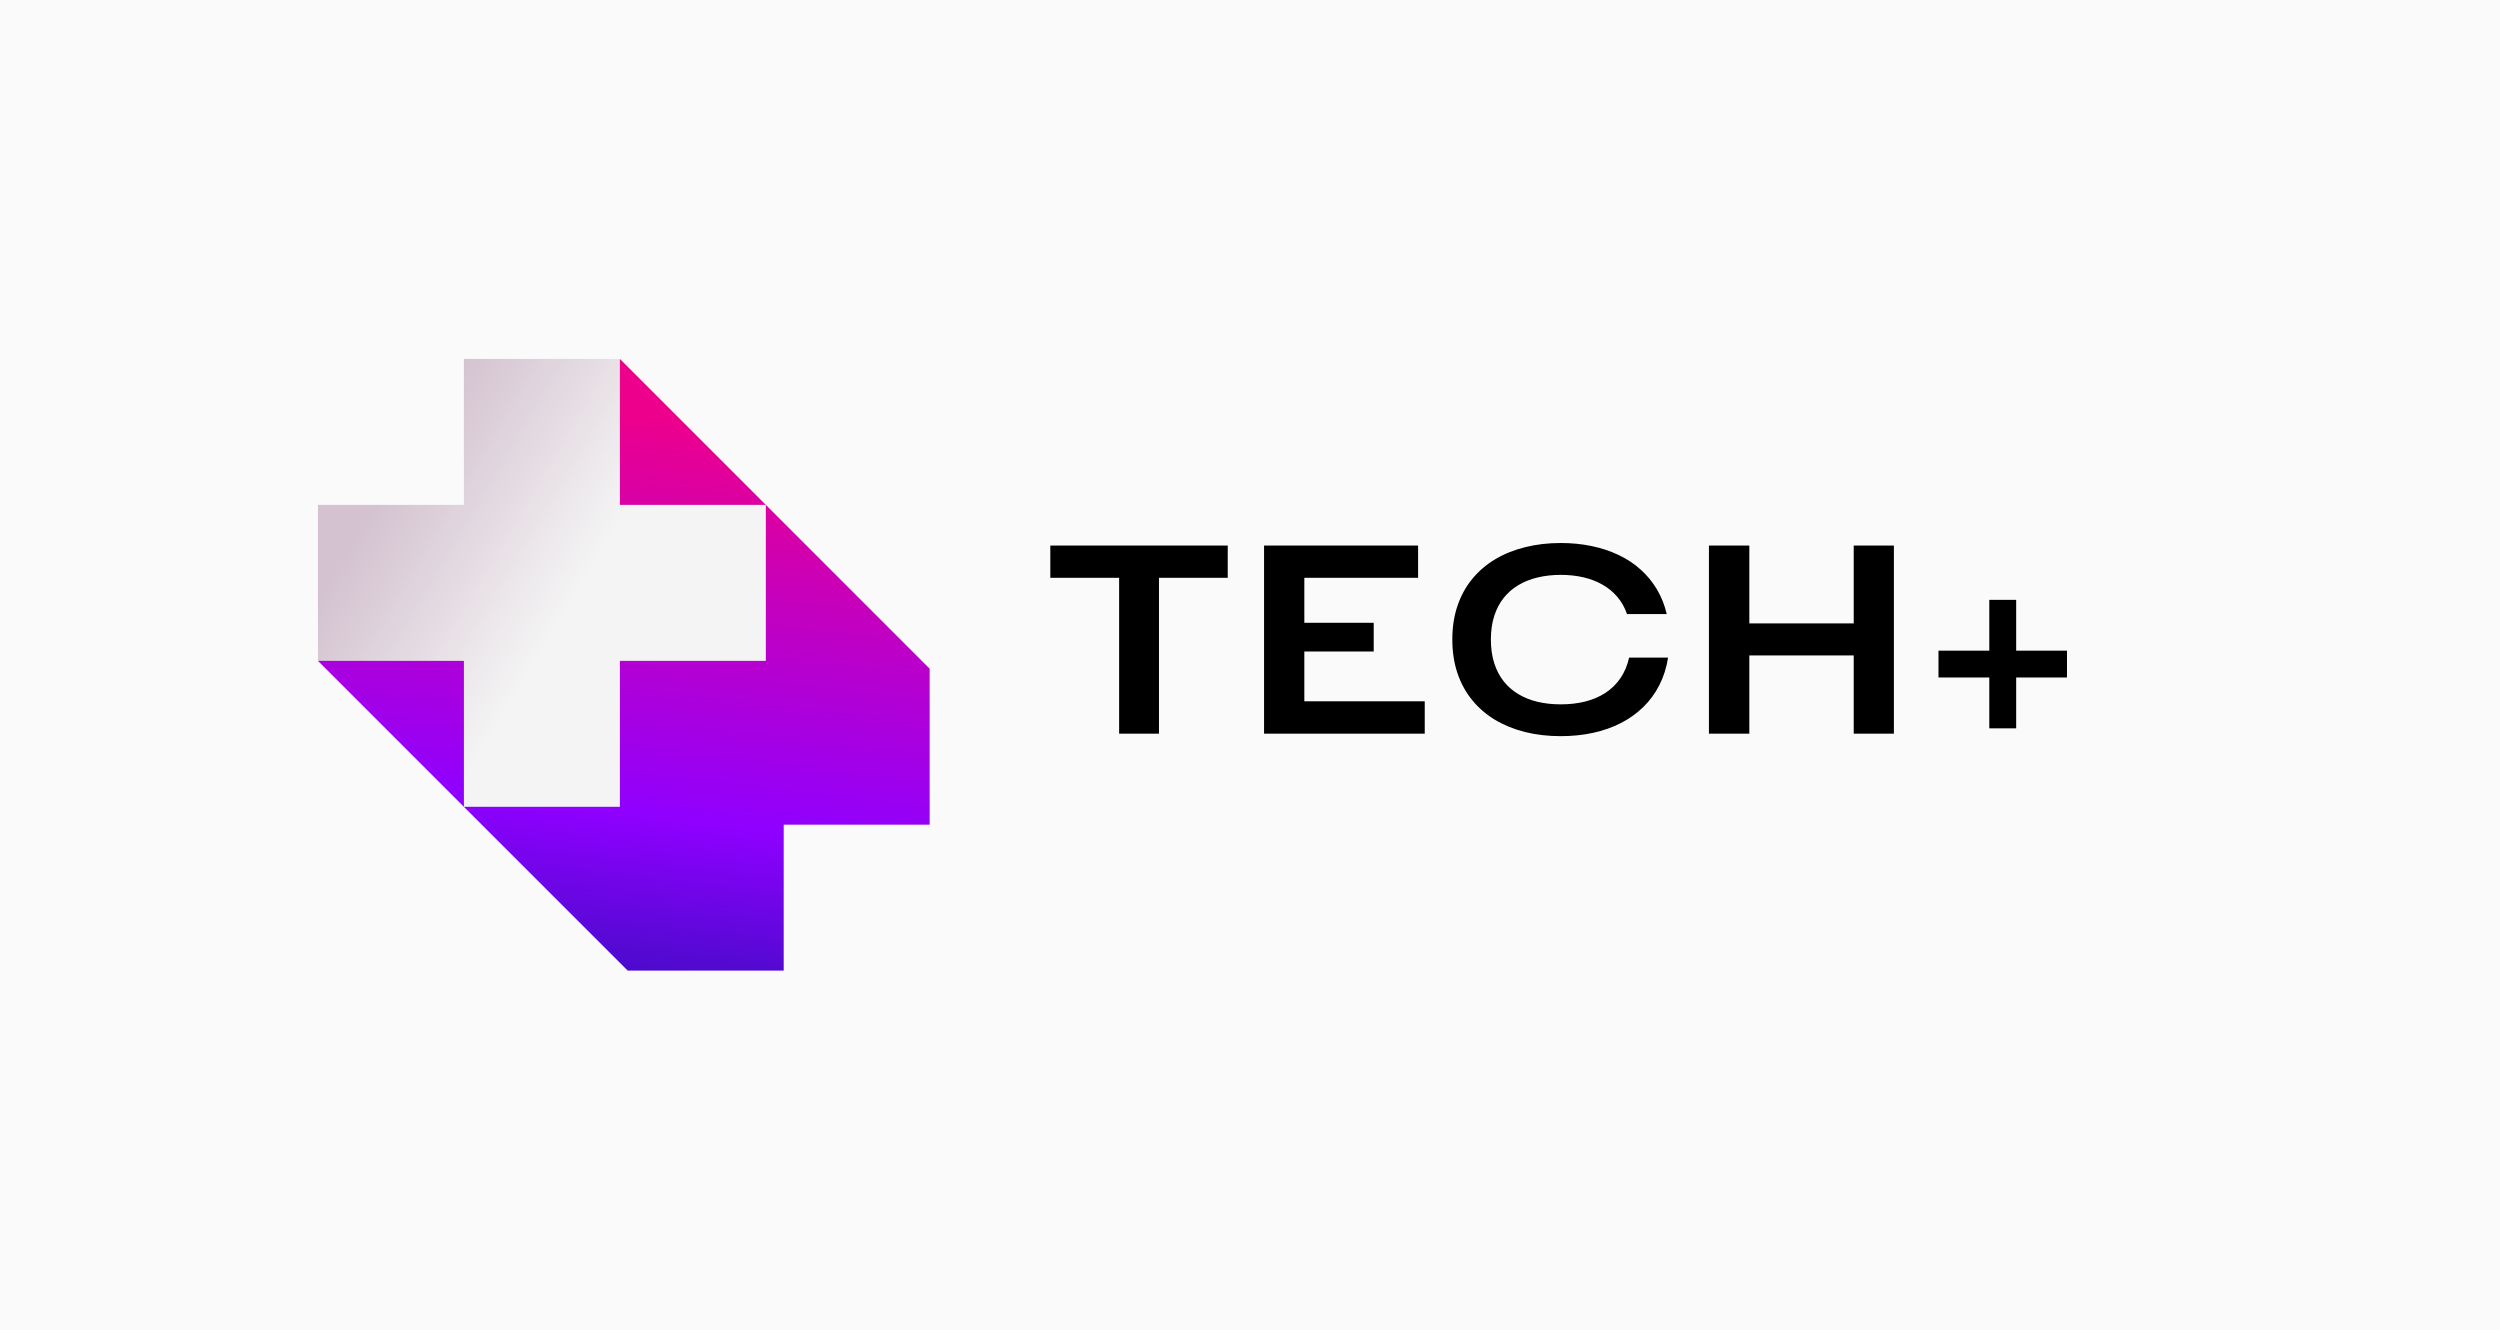
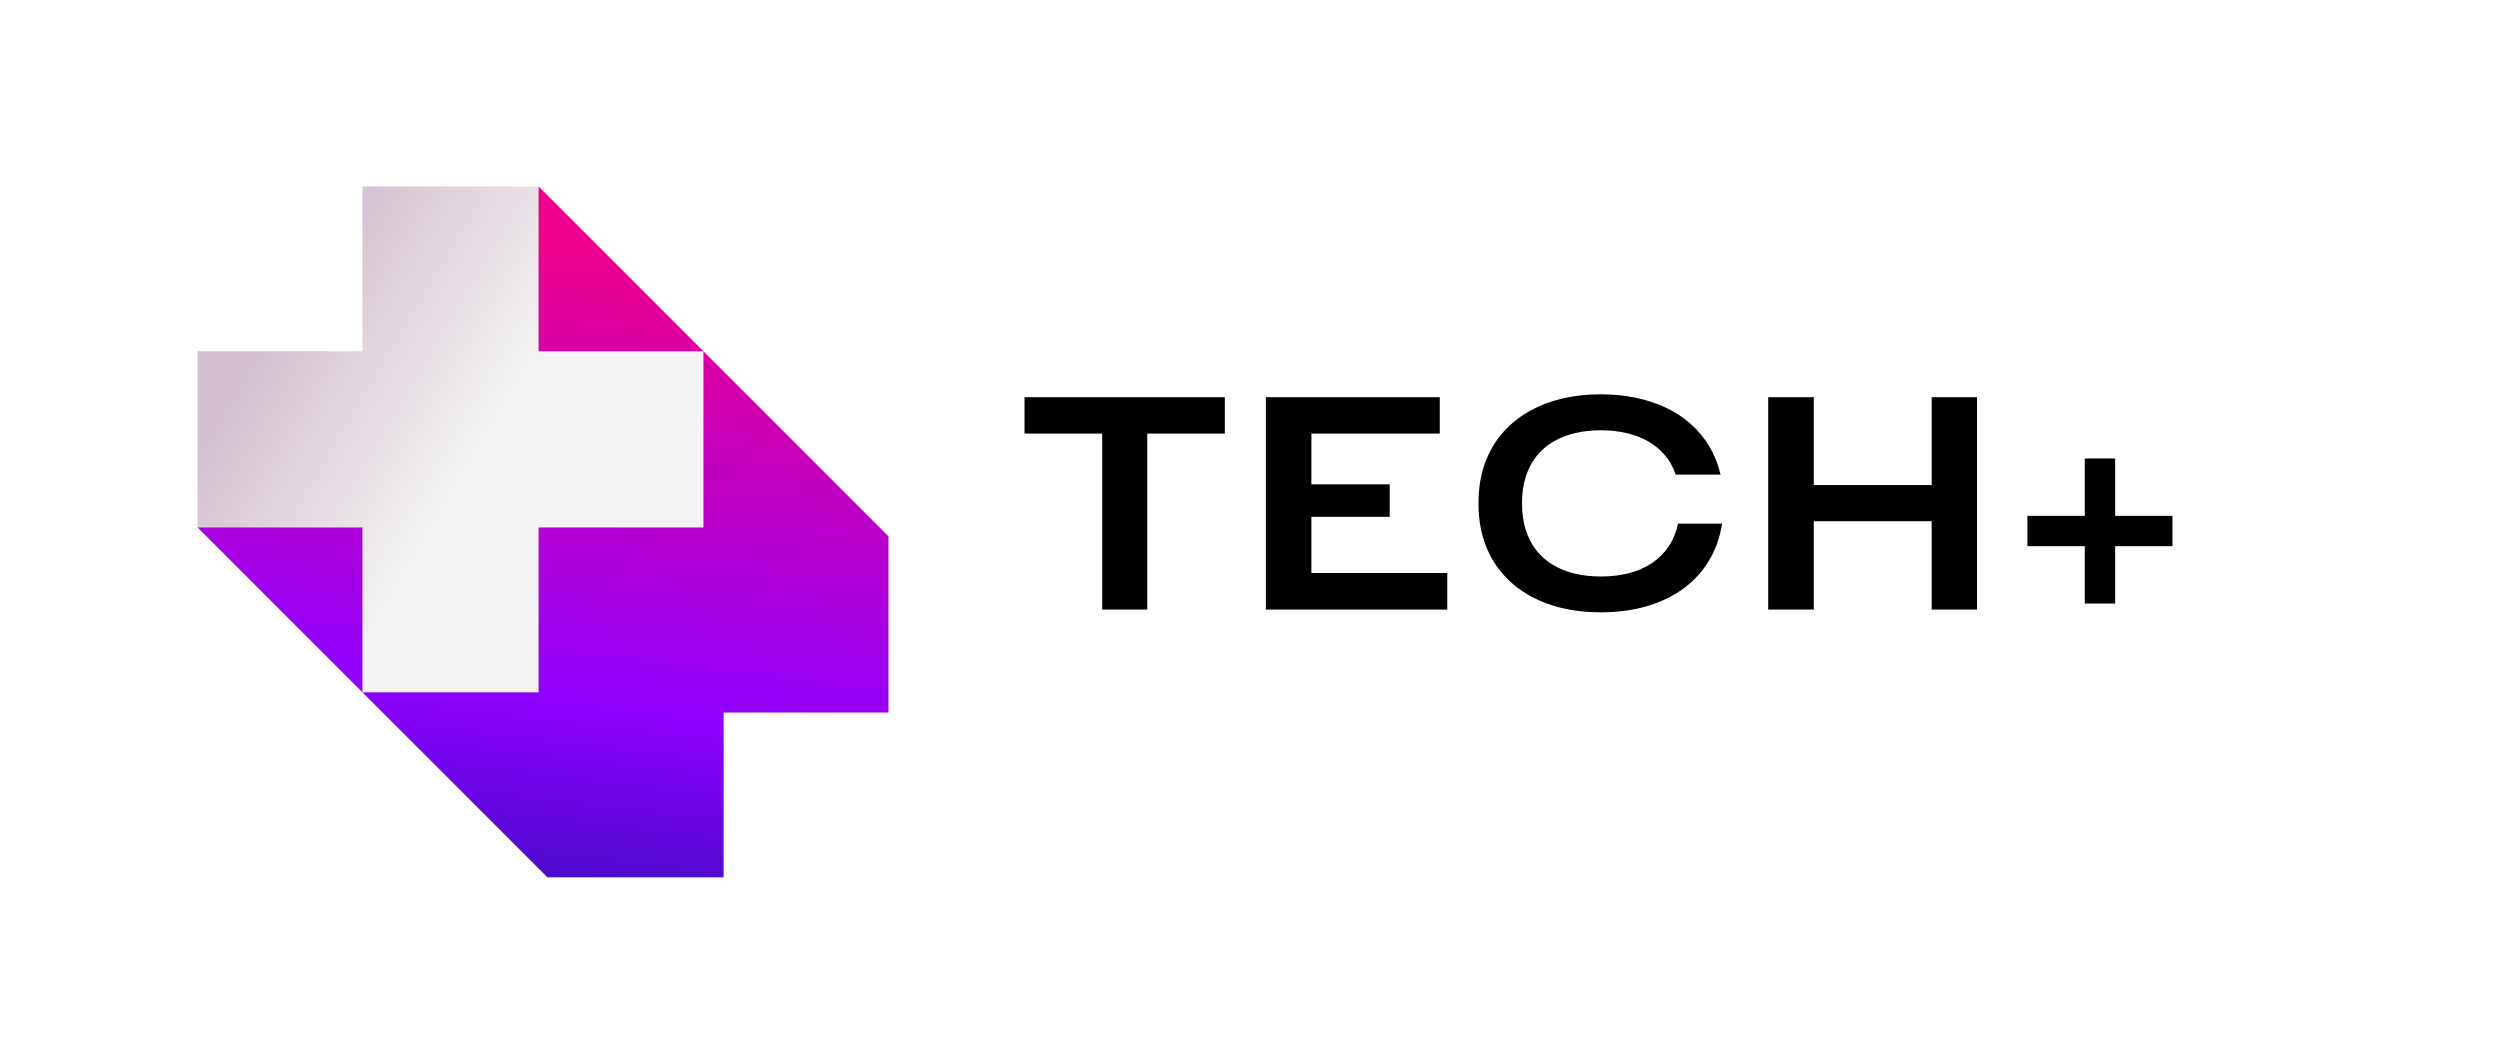
- <svg xmlns="http://www.w3.org/2000/svg" width="940" zoomAndPan="magnify" viewBox="0 0 705 375" height="500" preserveAspectRatio="xMidYMid meet" version="1.2">
+ <svg xmlns="http://www.w3.org/2000/svg" width="940" zoomAndPan="magnify" viewBox="0 0 705 300" height="400" preserveAspectRatio="xMidYMid meet" version="1.2">
  <defs>
-     <clipPath id="942ad5fee7">
-       <path d="M 89.66 101.219 L 262.16 101.219 L 262.16 273.719 L 89.66 273.719 Z M 89.66 101.219 " />
+     <clipPath id="be53e0a206">
+       <path d="M 55.715 52.578 L 250.715 52.578 L 250.715 247.578 L 55.715 247.578 Z M 55.715 52.578 " />
    </clipPath>
-     <clipPath id="5912425911">
-       <path d="M 262.16 188.574 L 262.16 232.562 L 221.004 232.562 L 221.004 273.719 L 177.016 273.719 L 135.855 232.562 L 89.66 186.367 L 148.312 141.035 L 174.809 101.219 L 221.004 147.414 Z M 262.16 188.574 " />
+     <clipPath id="9e3a5b3754">
+       <path d="M 250.551 151.242 L 250.551 200.926 L 204.062 200.926 L 204.062 247.414 L 154.379 247.414 L 107.891 200.926 L 55.715 148.746 L 121.957 97.543 L 151.883 52.578 L 204.062 104.754 Z M 250.551 151.242 " />
    </clipPath>
-     <linearGradient x1="224.763" gradientTransform="matrix(0.345,0,0,0.345,89.66161,101.2205)" y1="526.643" x2="290.14" gradientUnits="userSpaceOnUse" y2="-24.877" id="5f04f1f217">
+     <linearGradient x1="224.763" gradientTransform="matrix(0.389672,0,0,0.389672,55.71348,52.57661)" y1="526.643" x2="290.14" gradientUnits="userSpaceOnUse" y2="-24.877" id="0045d60dfd">
      <stop style="stop-color:#410cc4;stop-opacity:1;" offset="0" />
      <stop style="stop-color:#410cc4;stop-opacity:1;" offset="0.016" />
      <stop style="stop-color:#420cc5;stop-opacity:1;" offset="0.02" />
      <stop style="stop-color:#430cc6;stop-opacity:1;" offset="0.023" />
      <stop style="stop-color:#440cc6;stop-opacity:1;" offset="0.027" />
      <stop style="stop-color:#450bc7;stop-opacity:1;" offset="0.031" />
      <stop style="stop-color:#460bc8;stop-opacity:1;" offset="0.035" />
      <stop style="stop-color:#480bc9;stop-opacity:1;" offset="0.039" />
      <stop style="stop-color:#490bca;stop-opacity:1;" offset="0.043" />
      <stop style="stop-color:#4a0bcb;stop-opacity:1;" offset="0.047" />
      <stop style="stop-color:#4b0acc;stop-opacity:1;" offset="0.051" />
      <stop style="stop-color:#4c0acc;stop-opacity:1;" offset="0.055" />
      <stop style="stop-color:#4d0acd;stop-opacity:1;" offset="0.059" />
      <stop style="stop-color:#4e0ace;stop-opacity:1;" offset="0.062" />
      <stop style="stop-color:#500acf;stop-opacity:1;" offset="0.066" />
      <stop style="stop-color:#510ad0;stop-opacity:1;" offset="0.07" />
      <stop style="stop-color:#5209d1;stop-opacity:1;" offset="0.074" />
      <stop style="stop-color:#5309d2;stop-opacity:1;" offset="0.078" />
      <stop style="stop-color:#5409d3;stop-opacity:1;" offset="0.082" />
      <stop style="stop-color:#5509d3;stop-opacity:1;" offset="0.086" />
      <stop style="stop-color:#5709d4;stop-opacity:1;" offset="0.09" />
      <stop style="stop-color:#5809d5;stop-opacity:1;" offset="0.094" />
      <stop style="stop-color:#5908d6;stop-opacity:1;" offset="0.098" />
      <stop style="stop-color:#5a08d7;stop-opacity:1;" offset="0.102" />
      <stop style="stop-color:#5b08d8;stop-opacity:1;" offset="0.105" />
      <stop style="stop-color:#5c08d9;stop-opacity:1;" offset="0.109" />
      <stop style="stop-color:#5d08da;stop-opacity:1;" offset="0.113" />
      <stop style="stop-color:#5f07da;stop-opacity:1;" offset="0.117" />
      <stop style="stop-color:#6007db;stop-opacity:1;" offset="0.121" />
      <stop style="stop-color:#6107dc;stop-opacity:1;" offset="0.125" />
      <stop style="stop-color:#6207dd;stop-opacity:1;" offset="0.129" />
      <stop style="stop-color:#6307de;stop-opacity:1;" offset="0.133" />
      <stop style="stop-color:#6407df;stop-opacity:1;" offset="0.137" />
      <stop style="stop-color:#6506e0;stop-opacity:1;" offset="0.141" />
      <stop style="stop-color:#6706e0;stop-opacity:1;" offset="0.145" />
      <stop style="stop-color:#6806e1;stop-opacity:1;" offset="0.148" />
      <stop style="stop-color:#6906e2;stop-opacity:1;" offset="0.152" />
      <stop style="stop-color:#6a06e3;stop-opacity:1;" offset="0.156" />
      <stop style="stop-color:#6b06e4;stop-opacity:1;" offset="0.16" />
      <stop style="stop-color:#6c05e5;stop-opacity:1;" offset="0.164" />
      <stop style="stop-color:#6e05e6;stop-opacity:1;" offset="0.168" />
      <stop style="stop-color:#6f05e7;stop-opacity:1;" offset="0.172" />
      <stop style="stop-color:#7005e7;stop-opacity:1;" offset="0.176" />
      <stop style="stop-color:#7105e8;stop-opacity:1;" offset="0.18" />
      <stop style="stop-color:#7204e9;stop-opacity:1;" offset="0.184" />
      <stop style="stop-color:#7304ea;stop-opacity:1;" offset="0.188" />
      <stop style="stop-color:#7404eb;stop-opacity:1;" offset="0.191" />
      <stop style="stop-color:#7604ec;stop-opacity:1;" offset="0.195" />
      <stop style="stop-color:#7704ed;stop-opacity:1;" offset="0.199" />
      <stop style="stop-color:#7804ee;stop-opacity:1;" offset="0.203" />
      <stop style="stop-color:#7903ee;stop-opacity:1;" offset="0.207" />
      <stop style="stop-color:#7a03ef;stop-opacity:1;" offset="0.211" />
      <stop style="stop-color:#7b03f0;stop-opacity:1;" offset="0.215" />
      <stop style="stop-color:#7c03f1;stop-opacity:1;" offset="0.219" />
      <stop style="stop-color:#7e03f2;stop-opacity:1;" offset="0.223" />
      <stop style="stop-color:#7f02f3;stop-opacity:1;" offset="0.227" />
      <stop style="stop-color:#8002f4;stop-opacity:1;" offset="0.23" />
      <stop style="stop-color:#8102f4;stop-opacity:1;" offset="0.234" />
      <stop style="stop-color:#8202f5;stop-opacity:1;" offset="0.238" />
      <stop style="stop-color:#8302f6;stop-opacity:1;" offset="0.242" />
      <stop style="stop-color:#8502f7;stop-opacity:1;" offset="0.246" />
      <stop style="stop-color:#8601f8;stop-opacity:1;" offset="0.25" />
      <stop style="stop-color:#8701f9;stop-opacity:1;" offset="0.254" />
      <stop style="stop-color:#8801fa;stop-opacity:1;" offset="0.258" />
      <stop style="stop-color:#8901fb;stop-opacity:1;" offset="0.262" />
      <stop style="stop-color:#8a01fb;stop-opacity:1;" offset="0.266" />
      <stop style="stop-color:#8b01fc;stop-opacity:1;" offset="0.27" />
      <stop style="stop-color:#8d00fd;stop-opacity:1;" offset="0.273" />
      <stop style="stop-color:#8e00fe;stop-opacity:1;" offset="0.277" />
      <stop style="stop-color:#8f00ff;stop-opacity:1;" offset="0.281" />
      <stop style="stop-color:#9000fe;stop-opacity:1;" offset="0.285" />
      <stop style="stop-color:#9000fe;stop-opacity:1;" offset="0.289" />
      <stop style="stop-color:#9100fd;stop-opacity:1;" offset="0.293" />
      <stop style="stop-color:#9100fc;stop-opacity:1;" offset="0.297" />
      <stop style="stop-color:#9200fb;stop-opacity:1;" offset="0.301" />
      <stop style="stop-color:#9300fb;stop-opacity:1;" offset="0.305" />
      <stop style="stop-color:#9300fa;stop-opacity:1;" offset="0.309" />
      <stop style="stop-color:#9400f9;stop-opacity:1;" offset="0.312" />
      <stop style="stop-color:#9500f8;stop-opacity:1;" offset="0.316" />
      <stop style="stop-color:#9500f7;stop-opacity:1;" offset="0.32" />
      <stop style="stop-color:#9600f7;stop-opacity:1;" offset="0.324" />
      <stop style="stop-color:#9600f6;stop-opacity:1;" offset="0.328" />
      <stop style="stop-color:#9700f5;stop-opacity:1;" offset="0.332" />
      <stop style="stop-color:#9800f4;stop-opacity:1;" offset="0.336" />
      <stop style="stop-color:#9800f4;stop-opacity:1;" offset="0.34" />
      <stop style="stop-color:#9900f3;stop-opacity:1;" offset="0.344" />
      <stop style="stop-color:#9a00f2;stop-opacity:1;" offset="0.348" />
      <stop style="stop-color:#9a00f1;stop-opacity:1;" offset="0.352" />
      <stop style="stop-color:#9b00f1;stop-opacity:1;" offset="0.355" />
      <stop style="stop-color:#9b00f0;stop-opacity:1;" offset="0.359" />
      <stop style="stop-color:#9c00ef;stop-opacity:1;" offset="0.363" />
      <stop style="stop-color:#9d00ee;stop-opacity:1;" offset="0.367" />
      <stop style="stop-color:#9d00ed;stop-opacity:1;" offset="0.371" />
      <stop style="stop-color:#9e00ed;stop-opacity:1;" offset="0.375" />
      <stop style="stop-color:#9f00ec;stop-opacity:1;" offset="0.379" />
      <stop style="stop-color:#9f00eb;stop-opacity:1;" offset="0.383" />
      <stop style="stop-color:#a000ea;stop-opacity:1;" offset="0.387" />
      <stop style="stop-color:#a000ea;stop-opacity:1;" offset="0.391" />
      <stop style="stop-color:#a100e9;stop-opacity:1;" offset="0.395" />
      <stop style="stop-color:#a200e8;stop-opacity:1;" offset="0.398" />
      <stop style="stop-color:#a200e7;stop-opacity:1;" offset="0.402" />
      <stop style="stop-color:#a300e7;stop-opacity:1;" offset="0.406" />
      <stop style="stop-color:#a400e6;stop-opacity:1;" offset="0.41" />
      <stop style="stop-color:#a400e5;stop-opacity:1;" offset="0.414" />
      <stop style="stop-color:#a500e4;stop-opacity:1;" offset="0.418" />
      <stop style="stop-color:#a500e4;stop-opacity:1;" offset="0.422" />
      <stop style="stop-color:#a600e3;stop-opacity:1;" offset="0.426" />
      <stop style="stop-color:#a700e2;stop-opacity:1;" offset="0.43" />
      <stop style="stop-color:#a700e1;stop-opacity:1;" offset="0.434" />
      <stop style="stop-color:#a800e0;stop-opacity:1;" offset="0.438" />
      <stop style="stop-color:#a900e0;stop-opacity:1;" offset="0.441" />
      <stop style="stop-color:#a900df;stop-opacity:1;" offset="0.445" />
      <stop style="stop-color:#aa00de;stop-opacity:1;" offset="0.449" />
      <stop style="stop-color:#aa00dd;stop-opacity:1;" offset="0.453" />
      <stop style="stop-color:#ab00dd;stop-opacity:1;" offset="0.457" />
      <stop style="stop-color:#ac00dc;stop-opacity:1;" offset="0.461" />
      <stop style="stop-color:#ac00db;stop-opacity:1;" offset="0.465" />
      <stop style="stop-color:#ad00da;stop-opacity:1;" offset="0.469" />
      <stop style="stop-color:#ae00da;stop-opacity:1;" offset="0.473" />
      <stop style="stop-color:#ae00d9;stop-opacity:1;" offset="0.477" />
      <stop style="stop-color:#af00d8;stop-opacity:1;" offset="0.48" />
      <stop style="stop-color:#af00d7;stop-opacity:1;" offset="0.484" />
      <stop style="stop-color:#b000d7;stop-opacity:1;" offset="0.488" />
      <stop style="stop-color:#b100d6;stop-opacity:1;" offset="0.492" />
      <stop style="stop-color:#b100d5;stop-opacity:1;" offset="0.496" />
      <stop style="stop-color:#b200d4;stop-opacity:1;" offset="0.5" />
      <stop style="stop-color:#b300d3;stop-opacity:1;" offset="0.504" />
      <stop style="stop-color:#b300d3;stop-opacity:1;" offset="0.508" />
      <stop style="stop-color:#b400d2;stop-opacity:1;" offset="0.512" />
      <stop style="stop-color:#b400d1;stop-opacity:1;" offset="0.516" />
      <stop style="stop-color:#b500d0;stop-opacity:1;" offset="0.52" />
      <stop style="stop-color:#b600d0;stop-opacity:1;" offset="0.523" />
      <stop style="stop-color:#b600cf;stop-opacity:1;" offset="0.527" />
      <stop style="stop-color:#b700ce;stop-opacity:1;" offset="0.531" />
      <stop style="stop-color:#b800cd;stop-opacity:1;" offset="0.535" />
      <stop style="stop-color:#b800cd;stop-opacity:1;" offset="0.539" />
      <stop style="stop-color:#b900cc;stop-opacity:1;" offset="0.543" />
      <stop style="stop-color:#b900cb;stop-opacity:1;" offset="0.547" />
      <stop style="stop-color:#ba00ca;stop-opacity:1;" offset="0.551" />
      <stop style="stop-color:#bb00ca;stop-opacity:1;" offset="0.555" />
      <stop style="stop-color:#bb00c9;stop-opacity:1;" offset="0.559" />
      <stop style="stop-color:#bc00c8;stop-opacity:1;" offset="0.562" />
      <stop style="stop-color:#bd00c7;stop-opacity:1;" offset="0.566" />
      <stop style="stop-color:#bd00c6;stop-opacity:1;" offset="0.57" />
      <stop style="stop-color:#be00c6;stop-opacity:1;" offset="0.574" />
      <stop style="stop-color:#be00c5;stop-opacity:1;" offset="0.578" />
      <stop style="stop-color:#bf00c4;stop-opacity:1;" offset="0.582" />
      <stop style="stop-color:#c000c3;stop-opacity:1;" offset="0.586" />
      <stop style="stop-color:#c000c3;stop-opacity:1;" offset="0.59" />
      <stop style="stop-color:#c100c2;stop-opacity:1;" offset="0.594" />
      <stop style="stop-color:#c200c1;stop-opacity:1;" offset="0.598" />
      <stop style="stop-color:#c200c0;stop-opacity:1;" offset="0.602" />
      <stop style="stop-color:#c300c0;stop-opacity:1;" offset="0.605" />
      <stop style="stop-color:#c300bf;stop-opacity:1;" offset="0.609" />
      <stop style="stop-color:#c400be;stop-opacity:1;" offset="0.613" />
      <stop style="stop-color:#c500bd;stop-opacity:1;" offset="0.617" />
      <stop style="stop-color:#c500bd;stop-opacity:1;" offset="0.621" />
      <stop style="stop-color:#c600bc;stop-opacity:1;" offset="0.625" />
      <stop style="stop-color:#c700bb;stop-opacity:1;" offset="0.629" />
      <stop style="stop-color:#c700ba;stop-opacity:1;" offset="0.633" />
      <stop style="stop-color:#c800b9;stop-opacity:1;" offset="0.637" />
      <stop style="stop-color:#c800b9;stop-opacity:1;" offset="0.641" />
      <stop style="stop-color:#c900b8;stop-opacity:1;" offset="0.645" />
      <stop style="stop-color:#ca00b7;stop-opacity:1;" offset="0.648" />
      <stop style="stop-color:#ca00b6;stop-opacity:1;" offset="0.652" />
      <stop style="stop-color:#cb00b6;stop-opacity:1;" offset="0.656" />
      <stop style="stop-color:#cc00b5;stop-opacity:1;" offset="0.66" />
      <stop style="stop-color:#cc00b4;stop-opacity:1;" offset="0.664" />
      <stop style="stop-color:#cd00b3;stop-opacity:1;" offset="0.668" />
      <stop style="stop-color:#cd00b3;stop-opacity:1;" offset="0.672" />
      <stop style="stop-color:#ce00b2;stop-opacity:1;" offset="0.676" />
      <stop style="stop-color:#cf00b1;stop-opacity:1;" offset="0.68" />
      <stop style="stop-color:#cf00b0;stop-opacity:1;" offset="0.684" />
      <stop style="stop-color:#d000af;stop-opacity:1;" offset="0.688" />
      <stop style="stop-color:#d100af;stop-opacity:1;" offset="0.691" />
      <stop style="stop-color:#d100ae;stop-opacity:1;" offset="0.695" />
      <stop style="stop-color:#d200ad;stop-opacity:1;" offset="0.699" />
      <stop style="stop-color:#d200ac;stop-opacity:1;" offset="0.703" />
      <stop style="stop-color:#d300ac;stop-opacity:1;" offset="0.707" />
      <stop style="stop-color:#d400ab;stop-opacity:1;" offset="0.711" />
      <stop style="stop-color:#d400aa;stop-opacity:1;" offset="0.715" />
      <stop style="stop-color:#d500a9;stop-opacity:1;" offset="0.719" />
      <stop style="stop-color:#d600a9;stop-opacity:1;" offset="0.723" />
      <stop style="stop-color:#d600a8;stop-opacity:1;" offset="0.727" />
      <stop style="stop-color:#d700a7;stop-opacity:1;" offset="0.73" />
      <stop style="stop-color:#d700a6;stop-opacity:1;" offset="0.734" />
      <stop style="stop-color:#d800a6;stop-opacity:1;" offset="0.738" />
      <stop style="stop-color:#d900a5;stop-opacity:1;" offset="0.742" />
      <stop style="stop-color:#d900a4;stop-opacity:1;" offset="0.746" />
      <stop style="stop-color:#da00a3;stop-opacity:1;" offset="0.75" />
      <stop style="stop-color:#db00a2;stop-opacity:1;" offset="0.754" />
      <stop style="stop-color:#db00a2;stop-opacity:1;" offset="0.758" />
      <stop style="stop-color:#dc00a1;stop-opacity:1;" offset="0.762" />
      <stop style="stop-color:#dc00a0;stop-opacity:1;" offset="0.766" />
      <stop style="stop-color:#dd009f;stop-opacity:1;" offset="0.77" />
      <stop style="stop-color:#de009f;stop-opacity:1;" offset="0.773" />
      <stop style="stop-color:#de009e;stop-opacity:1;" offset="0.777" />
      <stop style="stop-color:#df009d;stop-opacity:1;" offset="0.781" />
      <stop style="stop-color:#e0009c;stop-opacity:1;" offset="0.785" />
      <stop style="stop-color:#e0009c;stop-opacity:1;" offset="0.789" />
      <stop style="stop-color:#e1009b;stop-opacity:1;" offset="0.793" />
      <stop style="stop-color:#e1009a;stop-opacity:1;" offset="0.797" />
      <stop style="stop-color:#e20099;stop-opacity:1;" offset="0.801" />
      <stop style="stop-color:#e30099;stop-opacity:1;" offset="0.805" />
      <stop style="stop-color:#e30098;stop-opacity:1;" offset="0.809" />
      <stop style="stop-color:#e40097;stop-opacity:1;" offset="0.812" />
      <stop style="stop-color:#e50096;stop-opacity:1;" offset="0.816" />
      <stop style="stop-color:#e50095;stop-opacity:1;" offset="0.82" />
      <stop style="stop-color:#e60095;stop-opacity:1;" offset="0.824" />
      <stop style="stop-color:#e60094;stop-opacity:1;" offset="0.828" />
      <stop style="stop-color:#e70093;stop-opacity:1;" offset="0.832" />
      <stop style="stop-color:#e80092;stop-opacity:1;" offset="0.836" />
      <stop style="stop-color:#e80092;stop-opacity:1;" offset="0.84" />
      <stop style="stop-color:#e90091;stop-opacity:1;" offset="0.844" />
      <stop style="stop-color:#ea0090;stop-opacity:1;" offset="0.848" />
      <stop style="stop-color:#ea008f;stop-opacity:1;" offset="0.852" />
      <stop style="stop-color:#eb008f;stop-opacity:1;" offset="0.855" />
      <stop style="stop-color:#eb008e;stop-opacity:1;" offset="0.859" />
      <stop style="stop-color:#ec008d;stop-opacity:1;" offset="0.863" />
      <stop style="stop-color:#ed008c;stop-opacity:1;" offset="0.867" />
      <stop style="stop-color:#ed008c;stop-opacity:1;" offset="0.875" />
      <stop style="stop-color:#ed008c;stop-opacity:1;" offset="0.894" />
      <stop style="stop-color:#ed008c;stop-opacity:1;" offset="1" />
    </linearGradient>
-     <clipPath id="adb6a98df0">
-       <path d="M 130.82 101.219 L 174.809 101.219 L 174.809 142.379 L 130.82 142.379 Z M 89.66 142.379 L 215.965 142.379 L 215.965 186.367 L 89.66 186.367 Z M 130.82 186.367 L 174.809 186.367 L 174.809 227.523 L 130.82 227.523 Z M 130.82 186.367 " />
+     <clipPath id="5e1e1fc32b">
+       <path d="M 102.203 52.578 L 151.883 52.578 L 151.883 99.066 L 102.203 99.066 Z M 55.715 99.066 L 198.371 99.066 L 198.371 148.746 L 55.715 148.746 Z M 102.203 148.746 L 151.883 148.746 L 151.883 195.234 L 102.203 195.234 Z M 102.203 148.746 " />
    </clipPath>
-     <linearGradient x1="-32.655" gradientTransform="matrix(0.345,0,0,0.345,89.66161,101.2205)" y1="55.021" x2="398.763" gradientUnits="userSpaceOnUse" y2="311.065" id="a67a9f2386">
+     <linearGradient x1="-32.655" gradientTransform="matrix(0.389672,0,0,0.389672,55.71348,52.57661)" y1="55.021" x2="398.763" gradientUnits="userSpaceOnUse" y2="311.065" id="70ce1cf906">
      <stop style="stop-color:#d4c2d0;stop-opacity:1;" offset="0" />
      <stop style="stop-color:#d4c2d0;stop-opacity:1;" offset="0.125" />
      <stop style="stop-color:#d4c2d0;stop-opacity:1;" offset="0.188" />
      <stop style="stop-color:#d4c2d0;stop-opacity:1;" offset="0.203" />
      <stop style="stop-color:#d4c3d0;stop-opacity:1;" offset="0.207" />
      <stop style="stop-color:#d5c3d1;stop-opacity:1;" offset="0.211" />
      <stop style="stop-color:#d5c4d1;stop-opacity:1;" offset="0.215" />
      <stop style="stop-color:#d5c4d2;stop-opacity:1;" offset="0.219" />
      <stop style="stop-color:#d6c5d2;stop-opacity:1;" offset="0.223" />
      <stop style="stop-color:#d6c5d2;stop-opacity:1;" offset="0.227" />
      <stop style="stop-color:#d6c6d3;stop-opacity:1;" offset="0.23" />
      <stop style="stop-color:#d7c7d3;stop-opacity:1;" offset="0.234" />
      <stop style="stop-color:#d7c7d4;stop-opacity:1;" offset="0.238" />
      <stop style="stop-color:#d7c8d4;stop-opacity:1;" offset="0.242" />
      <stop style="stop-color:#d8c8d4;stop-opacity:1;" offset="0.246" />
      <stop style="stop-color:#d8c9d5;stop-opacity:1;" offset="0.25" />
      <stop style="stop-color:#d9c9d5;stop-opacity:1;" offset="0.254" />
      <stop style="stop-color:#d9cad6;stop-opacity:1;" offset="0.258" />
      <stop style="stop-color:#d9cad6;stop-opacity:1;" offset="0.262" />
      <stop style="stop-color:#dacbd6;stop-opacity:1;" offset="0.266" />
      <stop style="stop-color:#dacbd7;stop-opacity:1;" offset="0.27" />
      <stop style="stop-color:#daccd7;stop-opacity:1;" offset="0.273" />
      <stop style="stop-color:#dbcdd8;stop-opacity:1;" offset="0.277" />
      <stop style="stop-color:#dbcdd8;stop-opacity:1;" offset="0.281" />
      <stop style="stop-color:#dbced8;stop-opacity:1;" offset="0.285" />
      <stop style="stop-color:#dcced9;stop-opacity:1;" offset="0.289" />
      <stop style="stop-color:#dccfd9;stop-opacity:1;" offset="0.293" />
      <stop style="stop-color:#dccfda;stop-opacity:1;" offset="0.297" />
      <stop style="stop-color:#ddd0da;stop-opacity:1;" offset="0.301" />
      <stop style="stop-color:#ddd0da;stop-opacity:1;" offset="0.305" />
      <stop style="stop-color:#ded1db;stop-opacity:1;" offset="0.309" />
      <stop style="stop-color:#ded2db;stop-opacity:1;" offset="0.312" />
      <stop style="stop-color:#ded2dc;stop-opacity:1;" offset="0.316" />
      <stop style="stop-color:#dfd3dc;stop-opacity:1;" offset="0.32" />
      <stop style="stop-color:#dfd3dc;stop-opacity:1;" offset="0.324" />
      <stop style="stop-color:#dfd4dd;stop-opacity:1;" offset="0.328" />
      <stop style="stop-color:#e0d4dd;stop-opacity:1;" offset="0.332" />
      <stop style="stop-color:#e0d5de;stop-opacity:1;" offset="0.336" />
      <stop style="stop-color:#e0d5de;stop-opacity:1;" offset="0.34" />
      <stop style="stop-color:#e1d6de;stop-opacity:1;" offset="0.344" />
      <stop style="stop-color:#e1d7df;stop-opacity:1;" offset="0.348" />
      <stop style="stop-color:#e1d7df;stop-opacity:1;" offset="0.352" />
      <stop style="stop-color:#e2d8e0;stop-opacity:1;" offset="0.355" />
      <stop style="stop-color:#e2d8e0;stop-opacity:1;" offset="0.359" />
      <stop style="stop-color:#e3d9e0;stop-opacity:1;" offset="0.363" />
      <stop style="stop-color:#e3d9e1;stop-opacity:1;" offset="0.367" />
      <stop style="stop-color:#e3dae1;stop-opacity:1;" offset="0.371" />
      <stop style="stop-color:#e4dae2;stop-opacity:1;" offset="0.375" />
      <stop style="stop-color:#e4dbe2;stop-opacity:1;" offset="0.379" />
      <stop style="stop-color:#e4dce2;stop-opacity:1;" offset="0.383" />
      <stop style="stop-color:#e5dce3;stop-opacity:1;" offset="0.387" />
      <stop style="stop-color:#e5dde3;stop-opacity:1;" offset="0.391" />
      <stop style="stop-color:#e5dde4;stop-opacity:1;" offset="0.395" />
      <stop style="stop-color:#e6dee4;stop-opacity:1;" offset="0.398" />
      <stop style="stop-color:#e6dee4;stop-opacity:1;" offset="0.402" />
      <stop style="stop-color:#e6dfe5;stop-opacity:1;" offset="0.406" />
      <stop style="stop-color:#e7dfe5;stop-opacity:1;" offset="0.41" />
      <stop style="stop-color:#e7e0e6;stop-opacity:1;" offset="0.414" />
      <stop style="stop-color:#e8e1e6;stop-opacity:1;" offset="0.418" />
      <stop style="stop-color:#e8e1e6;stop-opacity:1;" offset="0.422" />
      <stop style="stop-color:#e8e2e7;stop-opacity:1;" offset="0.426" />
      <stop style="stop-color:#e9e2e7;stop-opacity:1;" offset="0.43" />
      <stop style="stop-color:#e9e3e8;stop-opacity:1;" offset="0.434" />
      <stop style="stop-color:#e9e3e8;stop-opacity:1;" offset="0.438" />
      <stop style="stop-color:#eae4e8;stop-opacity:1;" offset="0.441" />
      <stop style="stop-color:#eae4e9;stop-opacity:1;" offset="0.445" />
      <stop style="stop-color:#eae5e9;stop-opacity:1;" offset="0.449" />
      <stop style="stop-color:#ebe6ea;stop-opacity:1;" offset="0.453" />
      <stop style="stop-color:#ebe6ea;stop-opacity:1;" offset="0.457" />
      <stop style="stop-color:#ebe7ea;stop-opacity:1;" offset="0.461" />
      <stop style="stop-color:#ece7eb;stop-opacity:1;" offset="0.465" />
      <stop style="stop-color:#ece8eb;stop-opacity:1;" offset="0.469" />
      <stop style="stop-color:#ede8ec;stop-opacity:1;" offset="0.473" />
      <stop style="stop-color:#ede9ec;stop-opacity:1;" offset="0.477" />
      <stop style="stop-color:#ede9ec;stop-opacity:1;" offset="0.48" />
      <stop style="stop-color:#eeeaed;stop-opacity:1;" offset="0.484" />
      <stop style="stop-color:#eeebed;stop-opacity:1;" offset="0.488" />
      <stop style="stop-color:#eeebee;stop-opacity:1;" offset="0.492" />
      <stop style="stop-color:#efecee;stop-opacity:1;" offset="0.496" />
      <stop style="stop-color:#efecee;stop-opacity:1;" offset="0.5" />
      <stop style="stop-color:#efedef;stop-opacity:1;" offset="0.504" />
      <stop style="stop-color:#f0edef;stop-opacity:1;" offset="0.508" />
      <stop style="stop-color:#f0eef0;stop-opacity:1;" offset="0.512" />
      <stop style="stop-color:#f0eef0;stop-opacity:1;" offset="0.516" />
      <stop style="stop-color:#f1eff0;stop-opacity:1;" offset="0.52" />
      <stop style="stop-color:#f1f0f1;stop-opacity:1;" offset="0.523" />
      <stop style="stop-color:#f2f0f1;stop-opacity:1;" offset="0.527" />
      <stop style="stop-color:#f2f1f2;stop-opacity:1;" offset="0.531" />
      <stop style="stop-color:#f2f1f2;stop-opacity:1;" offset="0.535" />
      <stop style="stop-color:#f3f2f2;stop-opacity:1;" offset="0.539" />
      <stop style="stop-color:#f3f2f3;stop-opacity:1;" offset="0.543" />
      <stop style="stop-color:#f3f3f3;stop-opacity:1;" offset="0.547" />
      <stop style="stop-color:#f4f3f4;stop-opacity:1;" offset="0.551" />
      <stop style="stop-color:#f4f4f4;stop-opacity:1;" offset="0.555" />
      <stop style="stop-color:#f4f4f4;stop-opacity:1;" offset="0.562" />
      <stop style="stop-color:#f4f4f4;stop-opacity:1;" offset="0.625" />
      <stop style="stop-color:#f4f4f4;stop-opacity:1;" offset="0.628" />
      <stop style="stop-color:#f4f4f4;stop-opacity:1;" offset="0.75" />
      <stop style="stop-color:#f4f4f4;stop-opacity:1;" offset="1" />
    </linearGradient>
  </defs>
-   <g id="28541cc7e7">
-     <rect x="0" width="705" y="0" height="375" style="fill:#ffffff;fill-opacity:1;stroke:none;" />
-     <rect x="0" width="705" y="0" height="375" style="fill:#fafafa;fill-opacity:1;stroke:none;" />
-     <g clip-rule="nonzero" clip-path="url(#942ad5fee7)">
-       <g clip-rule="nonzero" clip-path="url(#5912425911)">
-         <path style=" stroke:none;fill-rule:nonzero;fill:url(#5f04f1f217);" d="M 89.66 101.219 L 89.66 273.719 L 262.16 273.719 L 262.16 101.219 Z M 89.66 101.219 " />
-       </g>
-     </g>
-     <g clip-rule="nonzero" clip-path="url(#adb6a98df0)">
-       <path style=" stroke:none;fill-rule:nonzero;fill:url(#a67a9f2386);" d="M 89.66 101.219 L 89.66 227.523 L 215.965 227.523 L 215.965 101.219 Z M 89.66 101.219 " />
-     </g>
-     <g style="fill:#000000;fill-opacity:1;">
-       <g transform="translate(294.9712, 206.8934)">
-         <path style="stroke:none" d="M 51.25 -53.047 L 51.25 -43.953 L 31.859 -43.953 L 31.859 0 L 20.625 0 L 20.625 -43.953 L 1.219 -43.953 L 1.219 -53.047 Z M 51.25 -53.047 " />
-       </g>
-     </g>
-     <g style="fill:#000000;fill-opacity:1;">
-       <g transform="translate(349.7761, 206.8934)">
-         <path style="stroke:none" d="M 18.047 -9.125 L 52 -9.125 L 52 0 L 6.688 0 L 6.688 -53.047 L 50.125 -53.047 L 50.125 -43.953 L 18.047 -43.953 L 18.047 -31.266 L 37.609 -31.266 L 37.609 -23.172 L 18.047 -23.172 Z M 18.047 -9.125 " />
-       </g>
-     </g>
-     <g style="fill:#000000;fill-opacity:1;">
-       <g transform="translate(406.5705, 206.8934)">
-         <path style="stroke:none" d="M 33.562 0.703 C 29.988 0.703 26.645 0.316 23.531 -0.453 C 20.414 -1.234 17.598 -2.375 15.078 -3.875 C 12.566 -5.383 10.406 -7.242 8.594 -9.453 C 6.789 -11.66 5.406 -14.191 4.438 -17.047 C 3.469 -19.91 2.984 -23.082 2.984 -26.562 C 2.984 -30.031 3.469 -33.191 4.438 -36.047 C 5.406 -38.898 6.789 -41.426 8.594 -43.625 C 10.406 -45.832 12.566 -47.688 15.078 -49.188 C 17.598 -50.688 20.414 -51.82 23.531 -52.594 C 26.645 -53.375 29.988 -53.766 33.562 -53.766 C 36.633 -53.766 39.535 -53.477 42.266 -52.906 C 44.992 -52.344 47.516 -51.508 49.828 -50.406 C 52.148 -49.312 54.219 -47.953 56.031 -46.328 C 57.852 -44.711 59.395 -42.848 60.656 -40.734 C 61.914 -38.629 62.848 -36.289 63.453 -33.719 L 52.25 -33.719 C 51.613 -35.562 50.707 -37.176 49.531 -38.562 C 48.352 -39.945 46.957 -41.098 45.344 -42.016 C 43.727 -42.941 41.926 -43.633 39.938 -44.094 C 37.957 -44.551 35.832 -44.781 33.562 -44.781 C 31.25 -44.781 29.086 -44.539 27.078 -44.062 C 25.078 -43.594 23.266 -42.875 21.641 -41.906 C 20.016 -40.945 18.625 -39.738 17.469 -38.281 C 16.312 -36.832 15.422 -35.129 14.797 -33.172 C 14.172 -31.211 13.859 -29.008 13.859 -26.562 C 13.859 -24.082 14.172 -21.859 14.797 -19.891 C 15.422 -17.93 16.312 -16.223 17.469 -14.766 C 18.625 -13.305 20.016 -12.094 21.641 -11.125 C 23.266 -10.164 25.078 -9.445 27.078 -8.969 C 29.086 -8.5 31.25 -8.266 33.562 -8.266 C 36.039 -8.266 38.344 -8.531 40.469 -9.062 C 42.602 -9.602 44.508 -10.422 46.188 -11.516 C 47.863 -12.617 49.266 -13.992 50.391 -15.641 C 51.523 -17.297 52.344 -19.234 52.844 -21.453 L 63.828 -21.453 C 63.379 -18.617 62.562 -16.035 61.375 -13.703 C 60.188 -11.367 58.676 -9.305 56.844 -7.516 C 55.02 -5.734 52.914 -4.227 50.531 -3 C 48.156 -1.781 45.539 -0.859 42.688 -0.234 C 39.832 0.391 36.789 0.703 33.562 0.703 Z M 33.562 0.703 " />
-       </g>
-     </g>
-     <g style="fill:#000000;fill-opacity:1;">
-       <g transform="translate(475.2327, 206.8934)">
-         <path style="stroke:none" d="M 47.516 -53.047 L 58.844 -53.047 L 58.844 0 L 47.516 0 L 47.516 -22.062 L 18.078 -22.062 L 18.078 0 L 6.688 0 L 6.688 -53.047 L 18.078 -53.047 L 18.078 -31.094 L 47.516 -31.094 Z M 47.516 -53.047 " />
-       </g>
-     </g>
-     <g style="fill:#000000;fill-opacity:1;">
-       <g transform="translate(543.0921, 206.8934)">
-         <path style="stroke:none" d="M 17.891 -1.5 L 17.891 -15.844 L 3.562 -15.844 L 3.562 -23.406 L 17.891 -23.406 L 17.891 -37.734 L 25.469 -37.734 L 25.469 -23.406 L 39.797 -23.406 L 39.797 -15.844 L 25.469 -15.844 L 25.469 -1.5 Z M 17.891 -1.5 " />
+   <g id="0df55a6144">
+     <rect x="0" width="705" y="0" height="300" style="fill:#ffffff;fill-opacity:1;stroke:none;" />
+     <rect x="0" width="705" y="0" height="300" style="fill:#ffffff;fill-opacity:1;stroke:none;" />
+     <g clip-rule="nonzero" clip-path="url(#be53e0a206)">
+       <g clip-rule="nonzero" clip-path="url(#9e3a5b3754)">
+         <path style=" stroke:none;fill-rule:nonzero;fill:url(#0045d60dfd);" d="M 55.715 52.578 L 55.715 247.414 L 250.551 247.414 L 250.551 52.578 Z M 55.715 52.578 " />
+       </g>
+     </g>
+     <g clip-rule="nonzero" clip-path="url(#5e1e1fc32b)">
+       <path style=" stroke:none;fill-rule:nonzero;fill:url(#70ce1cf906);" d="M 55.715 52.578 L 55.715 195.234 L 198.371 195.234 L 198.371 52.578 Z M 55.715 52.578 " />
+     </g>
+     <g style="fill:#000000;fill-opacity:1;">
+       <g transform="translate(287.5408, 171.8983)">
+         <path style="stroke:none" d="M 57.859 -59.891 L 57.859 -49.625 L 35.984 -49.625 L 35.984 0 L 23.281 0 L 23.281 -49.625 L 1.375 -49.625 L 1.375 -59.891 Z M 57.859 -59.891 " />
+       </g>
+     </g>
+     <g style="fill:#000000;fill-opacity:1;">
+       <g transform="translate(349.4243, 171.8983)">
+         <path style="stroke:none" d="M 20.391 -10.312 L 58.703 -10.312 L 58.703 0 L 7.547 0 L 7.547 -59.891 L 56.594 -59.891 L 56.594 -49.625 L 20.391 -49.625 L 20.391 -35.312 L 42.469 -35.312 L 42.469 -26.156 L 20.391 -26.156 Z M 20.391 -10.312 " />
+       </g>
+     </g>
+     <g style="fill:#000000;fill-opacity:1;">
+       <g transform="translate(413.5543, 171.8983)">
+         <path style="stroke:none" d="M 37.891 0.781 C 33.859 0.781 30.082 0.348 26.562 -0.516 C 23.051 -1.391 19.875 -2.676 17.031 -4.375 C 14.195 -6.082 11.754 -8.18 9.703 -10.672 C 7.66 -13.16 6.094 -16.02 5 -19.25 C 3.914 -22.477 3.375 -26.055 3.375 -29.984 C 3.375 -33.898 3.914 -37.473 5 -40.703 C 6.094 -43.93 7.66 -46.785 9.703 -49.266 C 11.754 -51.754 14.195 -53.844 17.031 -55.531 C 19.875 -57.227 23.051 -58.516 26.562 -59.391 C 30.082 -60.266 33.859 -60.703 37.891 -60.703 C 41.359 -60.703 44.633 -60.379 47.719 -59.734 C 50.801 -59.098 53.648 -58.16 56.266 -56.922 C 58.879 -55.68 61.211 -54.145 63.266 -52.312 C 65.328 -50.488 67.066 -48.383 68.484 -46 C 69.898 -43.613 70.953 -40.969 71.641 -38.062 L 59 -38.062 C 58.281 -40.156 57.254 -41.984 55.922 -43.547 C 54.598 -45.109 53.02 -46.41 51.188 -47.453 C 49.363 -48.492 47.332 -49.27 45.094 -49.781 C 42.852 -50.301 40.453 -50.562 37.891 -50.562 C 35.285 -50.562 32.848 -50.289 30.578 -49.75 C 28.316 -49.219 26.27 -48.41 24.438 -47.328 C 22.602 -46.242 21.031 -44.879 19.719 -43.234 C 18.414 -41.586 17.41 -39.66 16.703 -37.453 C 16.004 -35.242 15.656 -32.754 15.656 -29.984 C 15.656 -27.18 16.004 -24.672 16.703 -22.453 C 17.41 -20.242 18.414 -18.312 19.719 -16.656 C 21.031 -15.008 22.602 -13.645 24.438 -12.562 C 26.27 -11.477 28.316 -10.664 30.578 -10.125 C 32.848 -9.594 35.285 -9.328 37.891 -9.328 C 40.691 -9.328 43.297 -9.629 45.703 -10.234 C 48.109 -10.848 50.254 -11.77 52.141 -13 C 54.035 -14.238 55.625 -15.789 56.906 -17.656 C 58.188 -19.531 59.109 -21.723 59.672 -24.234 L 72.078 -24.234 C 71.566 -21.023 70.641 -18.102 69.297 -15.469 C 67.953 -12.832 66.25 -10.504 64.188 -8.484 C 62.125 -6.461 59.75 -4.766 57.062 -3.391 C 54.375 -2.016 51.422 -0.973 48.203 -0.266 C 44.984 0.43 41.547 0.781 37.891 0.781 Z M 37.891 0.781 " />
+       </g>
+     </g>
+     <g style="fill:#000000;fill-opacity:1;">
+       <g transform="translate(491.0848, 171.8983)">
+         <path style="stroke:none" d="M 53.641 -59.891 L 66.438 -59.891 L 66.438 0 L 53.641 0 L 53.641 -24.922 L 20.406 -24.922 L 20.406 0 L 7.547 0 L 7.547 -59.891 L 20.406 -59.891 L 20.406 -35.109 L 53.641 -35.109 Z M 53.641 -59.891 " />
+       </g>
+     </g>
+     <g style="fill:#000000;fill-opacity:1;">
+       <g transform="translate(567.7089, 171.8983)">
+         <path style="stroke:none" d="M 20.203 -1.703 L 20.203 -17.875 L 4.016 -17.875 L 4.016 -26.438 L 20.203 -26.438 L 20.203 -42.609 L 28.766 -42.609 L 28.766 -26.438 L 44.922 -26.438 L 44.922 -17.875 L 28.766 -17.875 L 28.766 -1.703 Z M 20.203 -1.703 " />
      </g>
    </g>
  </g>
</svg>
